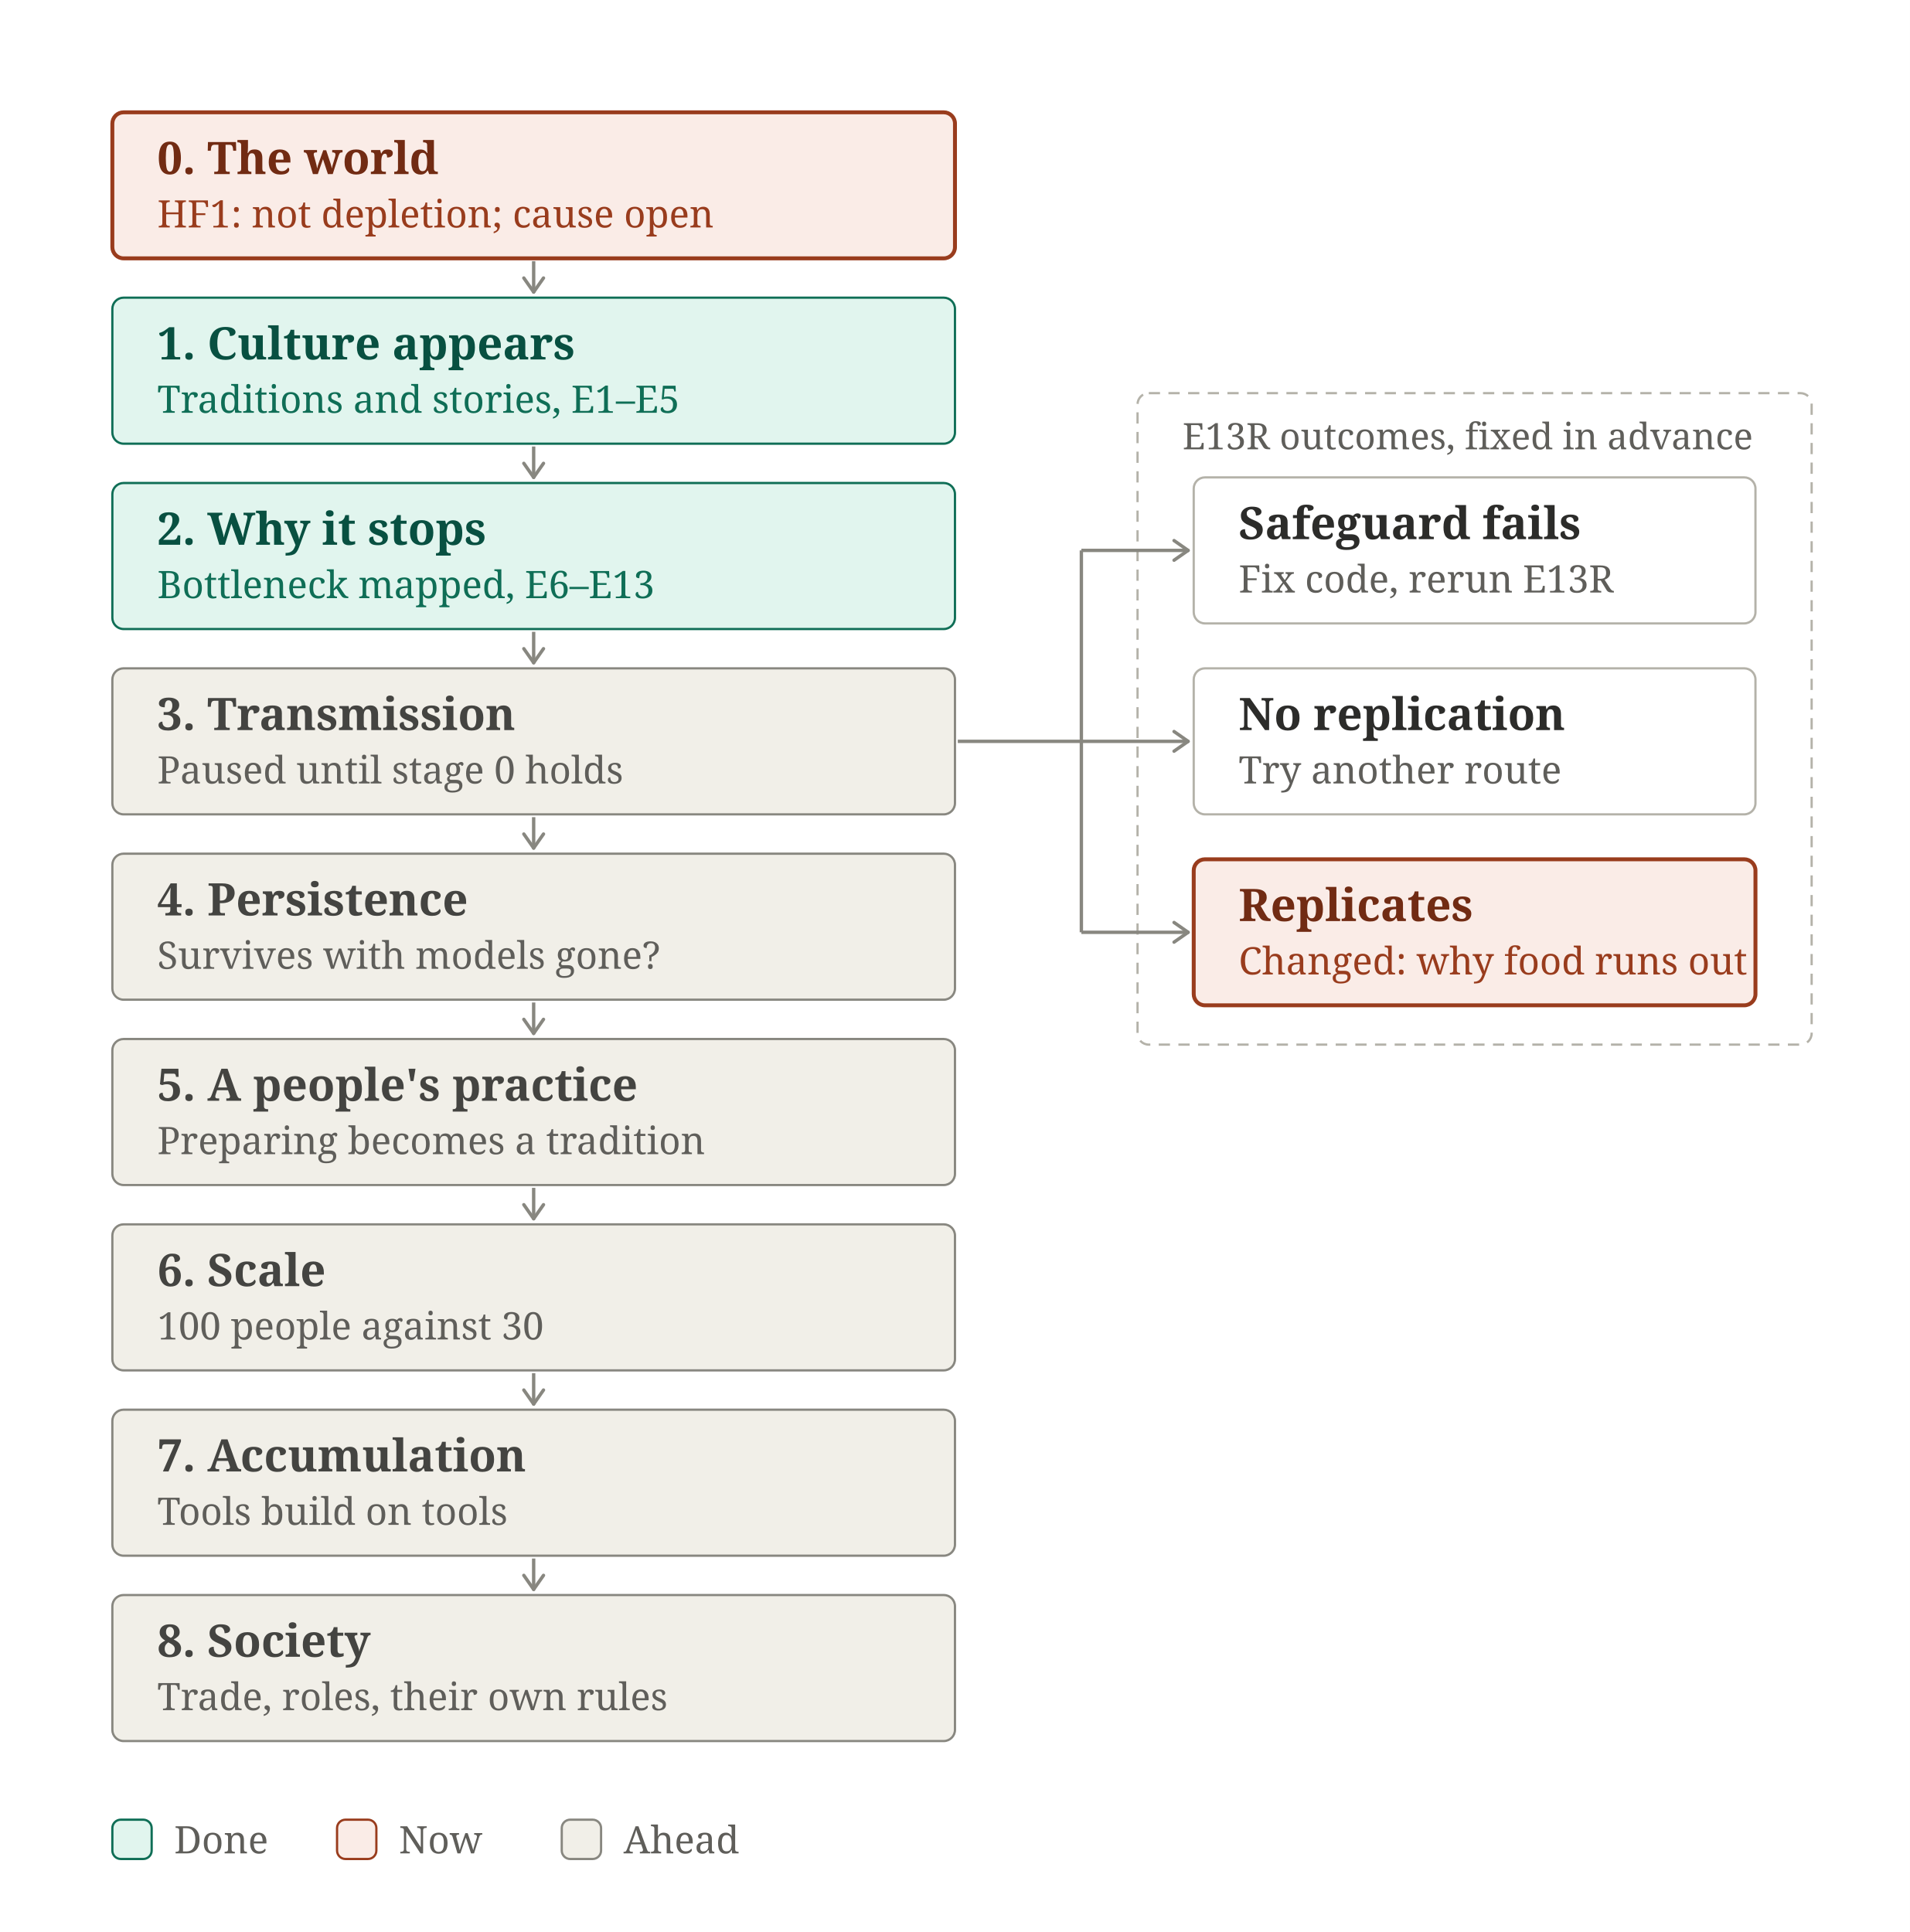
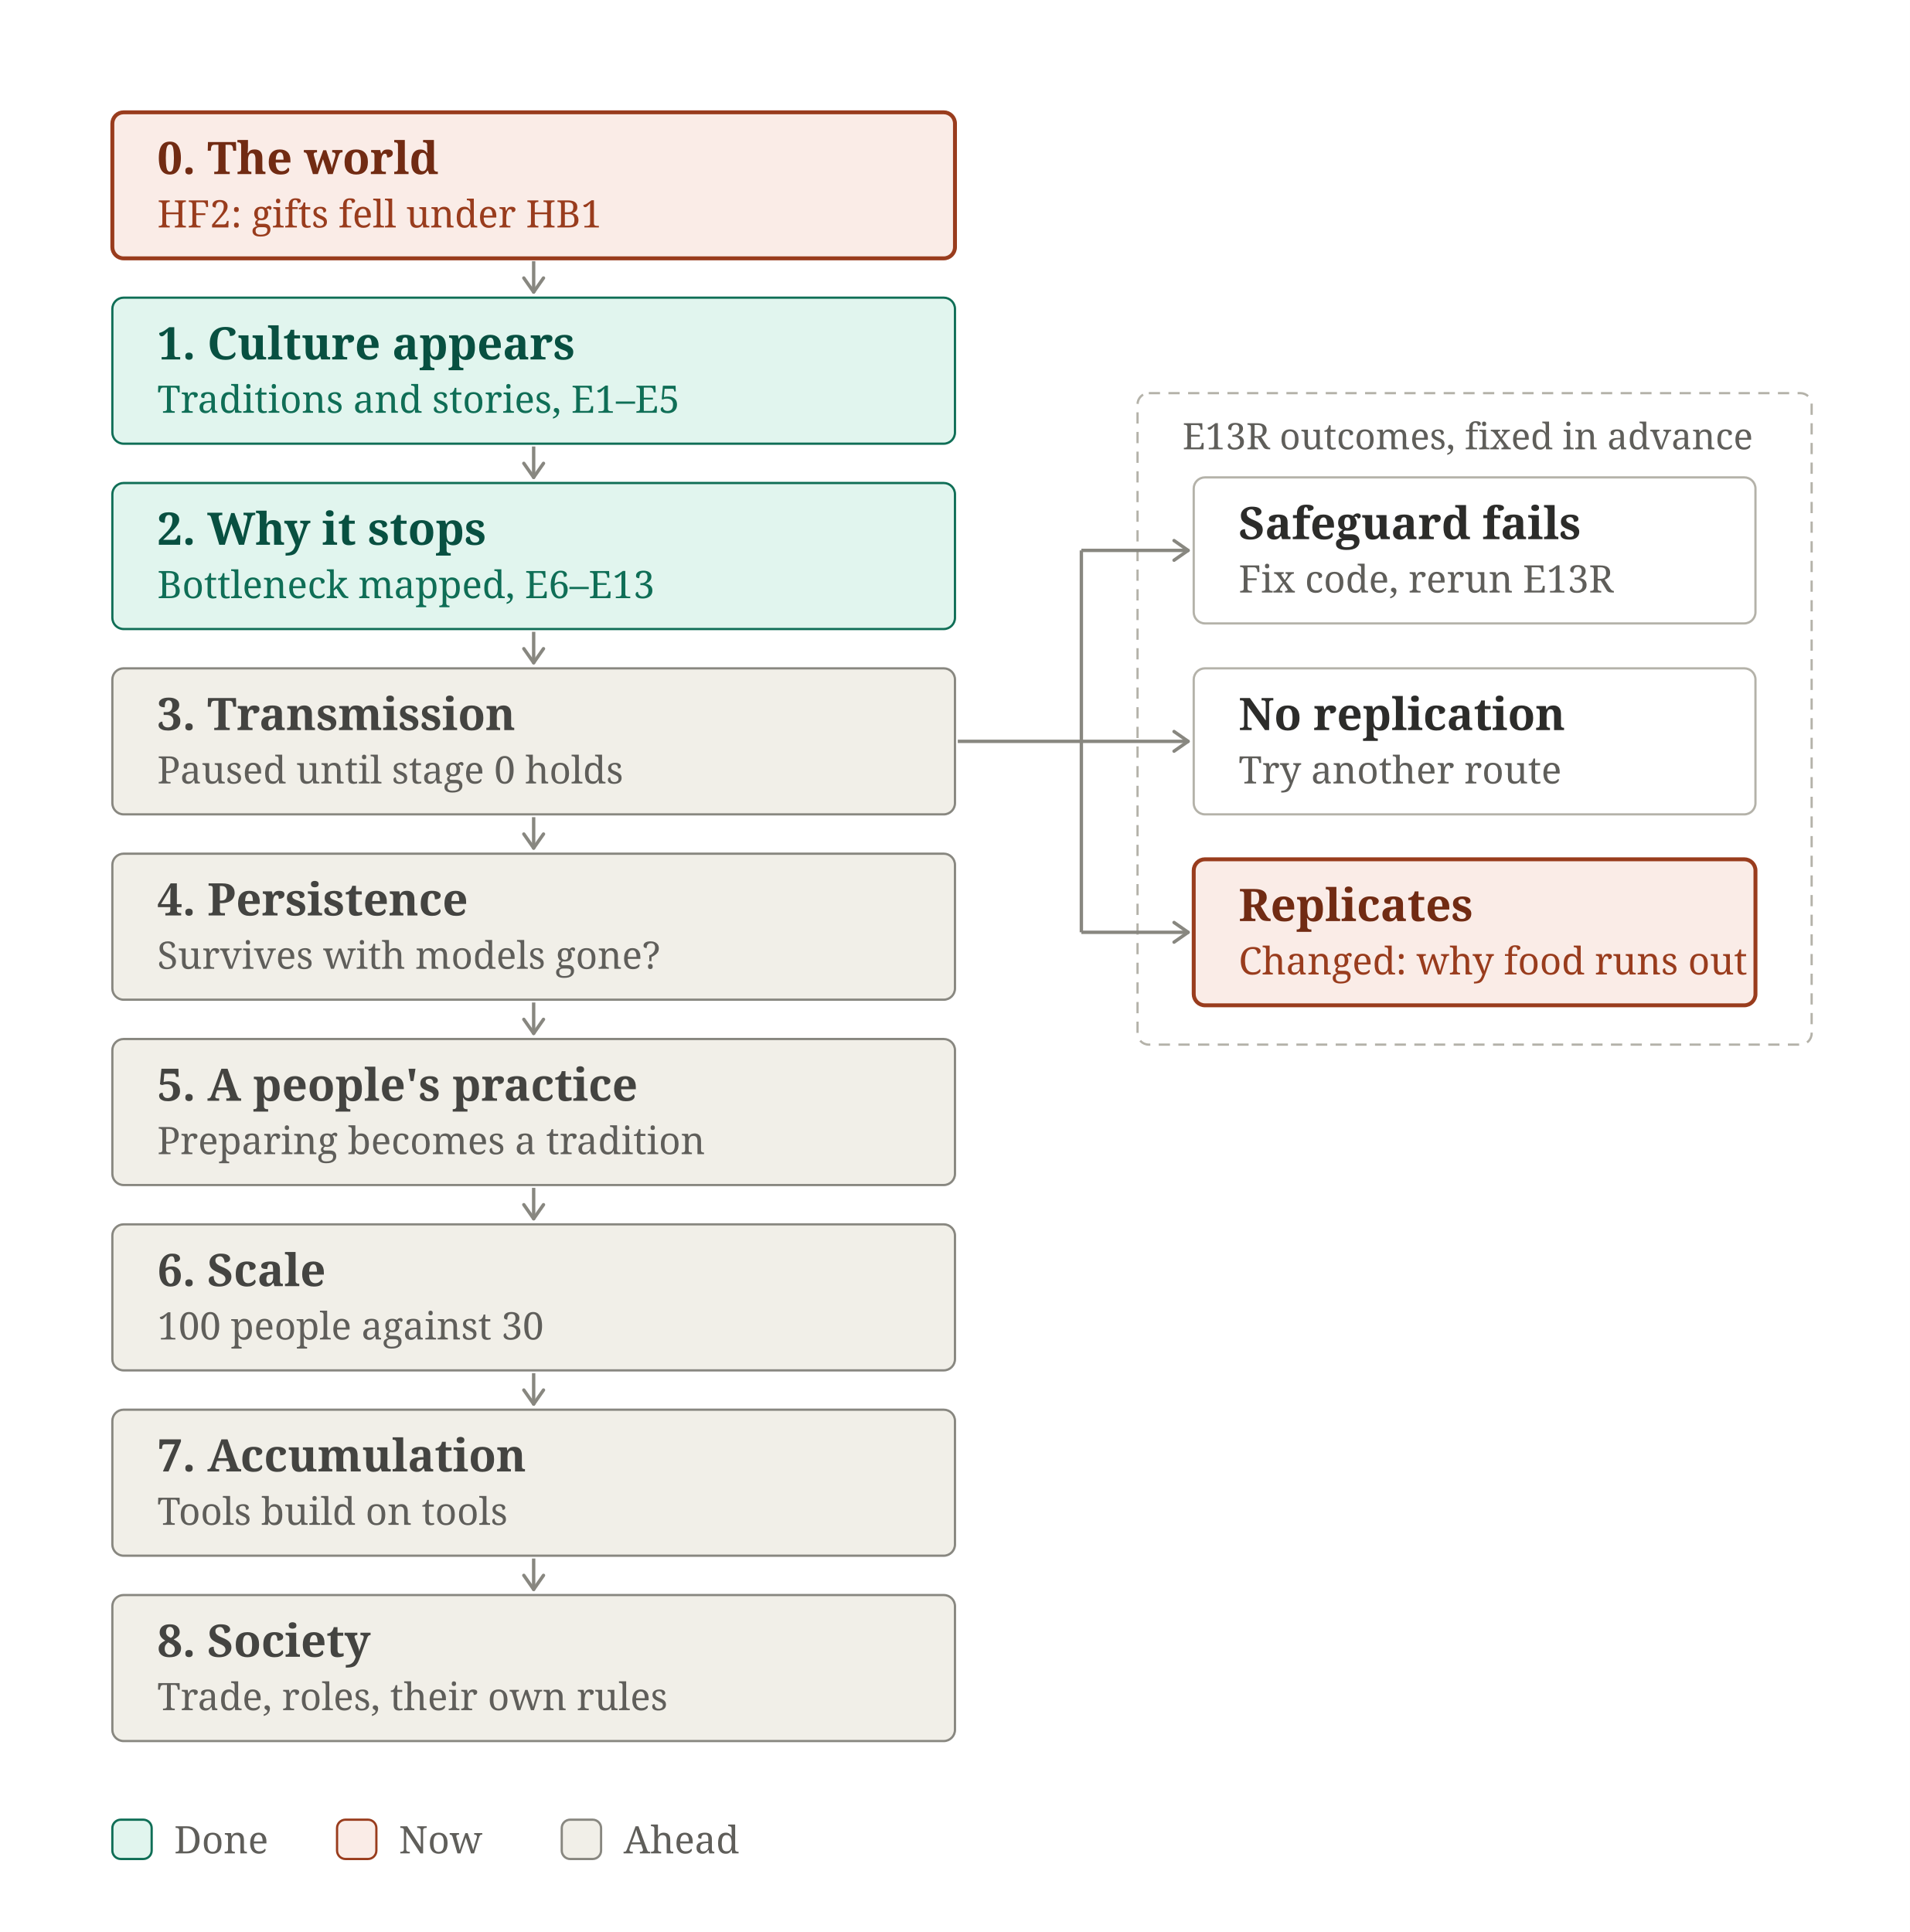
<svg xmlns="http://www.w3.org/2000/svg" width="680" height="688" viewBox="0 0 680 688" font-family="Garamond, Georgia, serif" role="img">
  <rect width="680" height="688" fill="#FFFFFF" />
  <rect x="405" y="140" width="240" height="232" rx="4" fill="none" stroke="#B4B2A9" stroke-width="0.8" stroke-dasharray="4 3" />
  <text x="421" y="160" font-size="13" fill="#5F5E5A">E13R outcomes, fixed in advance</text>
  <line x1="190" y1="93" x2="190" y2="104" stroke="#888780" stroke-width="1.2" />
  <line x1="186.5" y1="99.0" x2="190" y2="104" stroke="#888780" stroke-width="1.2" stroke-linecap="round" />
  <line x1="193.5" y1="99.0" x2="190" y2="104" stroke="#888780" stroke-width="1.2" stroke-linecap="round" />
  <line x1="190" y1="159" x2="190" y2="170" stroke="#888780" stroke-width="1.2" />
  <line x1="186.5" y1="165.0" x2="190" y2="170" stroke="#888780" stroke-width="1.2" stroke-linecap="round" />
  <line x1="193.5" y1="165.0" x2="190" y2="170" stroke="#888780" stroke-width="1.2" stroke-linecap="round" />
  <line x1="190" y1="225" x2="190" y2="236" stroke="#888780" stroke-width="1.2" />
  <line x1="186.5" y1="231.0" x2="190" y2="236" stroke="#888780" stroke-width="1.2" stroke-linecap="round" />
  <line x1="193.5" y1="231.0" x2="190" y2="236" stroke="#888780" stroke-width="1.2" stroke-linecap="round" />
  <line x1="190" y1="291" x2="190" y2="302" stroke="#888780" stroke-width="1.2" />
  <line x1="186.5" y1="297.0" x2="190" y2="302" stroke="#888780" stroke-width="1.2" stroke-linecap="round" />
  <line x1="193.5" y1="297.0" x2="190" y2="302" stroke="#888780" stroke-width="1.2" stroke-linecap="round" />
  <line x1="190" y1="357" x2="190" y2="368" stroke="#888780" stroke-width="1.2" />
  <line x1="186.5" y1="363.0" x2="190" y2="368" stroke="#888780" stroke-width="1.2" stroke-linecap="round" />
  <line x1="193.5" y1="363.0" x2="190" y2="368" stroke="#888780" stroke-width="1.2" stroke-linecap="round" />
  <line x1="190" y1="423" x2="190" y2="434" stroke="#888780" stroke-width="1.2" />
  <line x1="186.5" y1="429.0" x2="190" y2="434" stroke="#888780" stroke-width="1.2" stroke-linecap="round" />
  <line x1="193.5" y1="429.0" x2="190" y2="434" stroke="#888780" stroke-width="1.2" stroke-linecap="round" />
  <line x1="190" y1="489" x2="190" y2="500" stroke="#888780" stroke-width="1.2" />
  <line x1="186.5" y1="495.0" x2="190" y2="500" stroke="#888780" stroke-width="1.2" stroke-linecap="round" />
  <line x1="193.5" y1="495.0" x2="190" y2="500" stroke="#888780" stroke-width="1.2" stroke-linecap="round" />
  <line x1="190" y1="555" x2="190" y2="566" stroke="#888780" stroke-width="1.2" />
  <line x1="186.5" y1="561.0" x2="190" y2="566" stroke="#888780" stroke-width="1.2" stroke-linecap="round" />
  <line x1="193.5" y1="561.0" x2="190" y2="566" stroke="#888780" stroke-width="1.2" stroke-linecap="round" />
  <line x1="341" y1="264" x2="385" y2="264" stroke="#888780" stroke-width="1.2" />
  <line x1="385" y1="196" x2="385" y2="332" stroke="#888780" stroke-width="1.2" />
  <line x1="385" y1="196" x2="423" y2="196" stroke="#888780" stroke-width="1.2" />
  <line x1="418.0" y1="199.5" x2="423" y2="196" stroke="#888780" stroke-width="1.2" stroke-linecap="round" />
  <line x1="418.0" y1="192.5" x2="423" y2="196" stroke="#888780" stroke-width="1.2" stroke-linecap="round" />
  <line x1="385" y1="264" x2="423" y2="264" stroke="#888780" stroke-width="1.2" />
  <line x1="418.0" y1="267.5" x2="423" y2="264" stroke="#888780" stroke-width="1.2" stroke-linecap="round" />
  <line x1="418.0" y1="260.5" x2="423" y2="264" stroke="#888780" stroke-width="1.2" stroke-linecap="round" />
  <line x1="385" y1="332" x2="423" y2="332" stroke="#888780" stroke-width="1.2" />
  <line x1="418.0" y1="335.5" x2="423" y2="332" stroke="#888780" stroke-width="1.2" stroke-linecap="round" />
  <line x1="418.0" y1="328.5" x2="423" y2="332" stroke="#888780" stroke-width="1.2" stroke-linecap="round" />
  <rect x="40" y="40" width="300" height="52" rx="4" fill="#FAECE7" stroke="#993C1D" stroke-width="1.4" />
  <text x="56" y="62" font-size="16" font-weight="bold" fill="#712B13">0. The world</text>
-   <text x="56" y="81" font-size="13.5" fill="#993C1D">HF1: not depletion; cause open</text>
+   <text x="56" y="81" font-size="13.5" fill="#993C1D">HF2: gifts fell under HB1</text>
  <rect x="40" y="106" width="300" height="52" rx="4" fill="#E1F5EE" stroke="#0F6E56" stroke-width="0.8" />
  <text x="56" y="128" font-size="16" font-weight="bold" fill="#085041">1. Culture appears</text>
  <text x="56" y="147" font-size="13.5" fill="#0F6E56">Traditions and stories, E1–E5</text>
  <rect x="40" y="172" width="300" height="52" rx="4" fill="#E1F5EE" stroke="#0F6E56" stroke-width="0.8" />
  <text x="56" y="194" font-size="16" font-weight="bold" fill="#085041">2. Why it stops</text>
  <text x="56" y="213" font-size="13.5" fill="#0F6E56">Bottleneck mapped, E6–E13</text>
  <rect x="40" y="238" width="300" height="52" rx="4" fill="#F1EFE8" stroke="#888780" stroke-width="0.8" />
  <text x="56" y="260" font-size="16" font-weight="bold" fill="#444441">3. Transmission</text>
  <text x="56" y="279" font-size="13.5" fill="#5F5E5A">Paused until stage 0 holds</text>
  <rect x="40" y="304" width="300" height="52" rx="4" fill="#F1EFE8" stroke="#888780" stroke-width="0.8" />
  <text x="56" y="326" font-size="16" font-weight="bold" fill="#444441">4. Persistence</text>
  <text x="56" y="345" font-size="13.5" fill="#5F5E5A">Survives with models gone?</text>
  <rect x="40" y="370" width="300" height="52" rx="4" fill="#F1EFE8" stroke="#888780" stroke-width="0.8" />
  <text x="56" y="392" font-size="16" font-weight="bold" fill="#444441">5. A people's practice</text>
  <text x="56" y="411" font-size="13.5" fill="#5F5E5A">Preparing becomes a tradition</text>
  <rect x="40" y="436" width="300" height="52" rx="4" fill="#F1EFE8" stroke="#888780" stroke-width="0.8" />
  <text x="56" y="458" font-size="16" font-weight="bold" fill="#444441">6. Scale</text>
  <text x="56" y="477" font-size="13.5" fill="#5F5E5A">100 people against 30</text>
  <rect x="40" y="502" width="300" height="52" rx="4" fill="#F1EFE8" stroke="#888780" stroke-width="0.8" />
  <text x="56" y="524" font-size="16" font-weight="bold" fill="#444441">7. Accumulation</text>
  <text x="56" y="543" font-size="13.5" fill="#5F5E5A">Tools build on tools</text>
  <rect x="40" y="568" width="300" height="52" rx="4" fill="#F1EFE8" stroke="#888780" stroke-width="0.8" />
  <text x="56" y="590" font-size="16" font-weight="bold" fill="#444441">8. Society</text>
  <text x="56" y="609" font-size="13.5" fill="#5F5E5A">Trade, roles, their own rules</text>
  <rect x="425" y="170" width="200" height="52" rx="4" fill="#FFFFFF" stroke="#B4B2A9" stroke-width="0.8" />
  <text x="441" y="192" font-size="16" font-weight="bold" fill="#2C2C2A">Safeguard fails</text>
  <text x="441" y="211" font-size="13.5" fill="#5F5E5A">Fix code, rerun E13R</text>
  <rect x="425" y="238" width="200" height="52" rx="4" fill="#FFFFFF" stroke="#B4B2A9" stroke-width="0.8" />
  <text x="441" y="260" font-size="16" font-weight="bold" fill="#2C2C2A">No replication</text>
  <text x="441" y="279" font-size="13.5" fill="#5F5E5A">Try another route</text>
  <rect x="425" y="306" width="200" height="52" rx="4" fill="#FAECE7" stroke="#993C1D" stroke-width="1.4" />
  <text x="441" y="328" font-size="16" font-weight="bold" fill="#712B13">Replicates</text>
  <text x="441" y="347" font-size="13.5" fill="#993C1D">Changed: why food runs out</text>
  <rect x="40" y="648" width="14" height="14" rx="3" fill="#E1F5EE" stroke="#0F6E56" stroke-width="0.8" />
  <text x="62" y="660" font-size="13.5" fill="#5F5E5A">Done</text>
  <rect x="120" y="648" width="14" height="14" rx="3" fill="#FAECE7" stroke="#993C1D" stroke-width="0.8" />
  <text x="142" y="660" font-size="13.5" fill="#5F5E5A">Now</text>
  <rect x="200" y="648" width="14" height="14" rx="3" fill="#F1EFE8" stroke="#888780" stroke-width="0.8" />
  <text x="222" y="660" font-size="13.5" fill="#5F5E5A">Ahead</text>
</svg>
